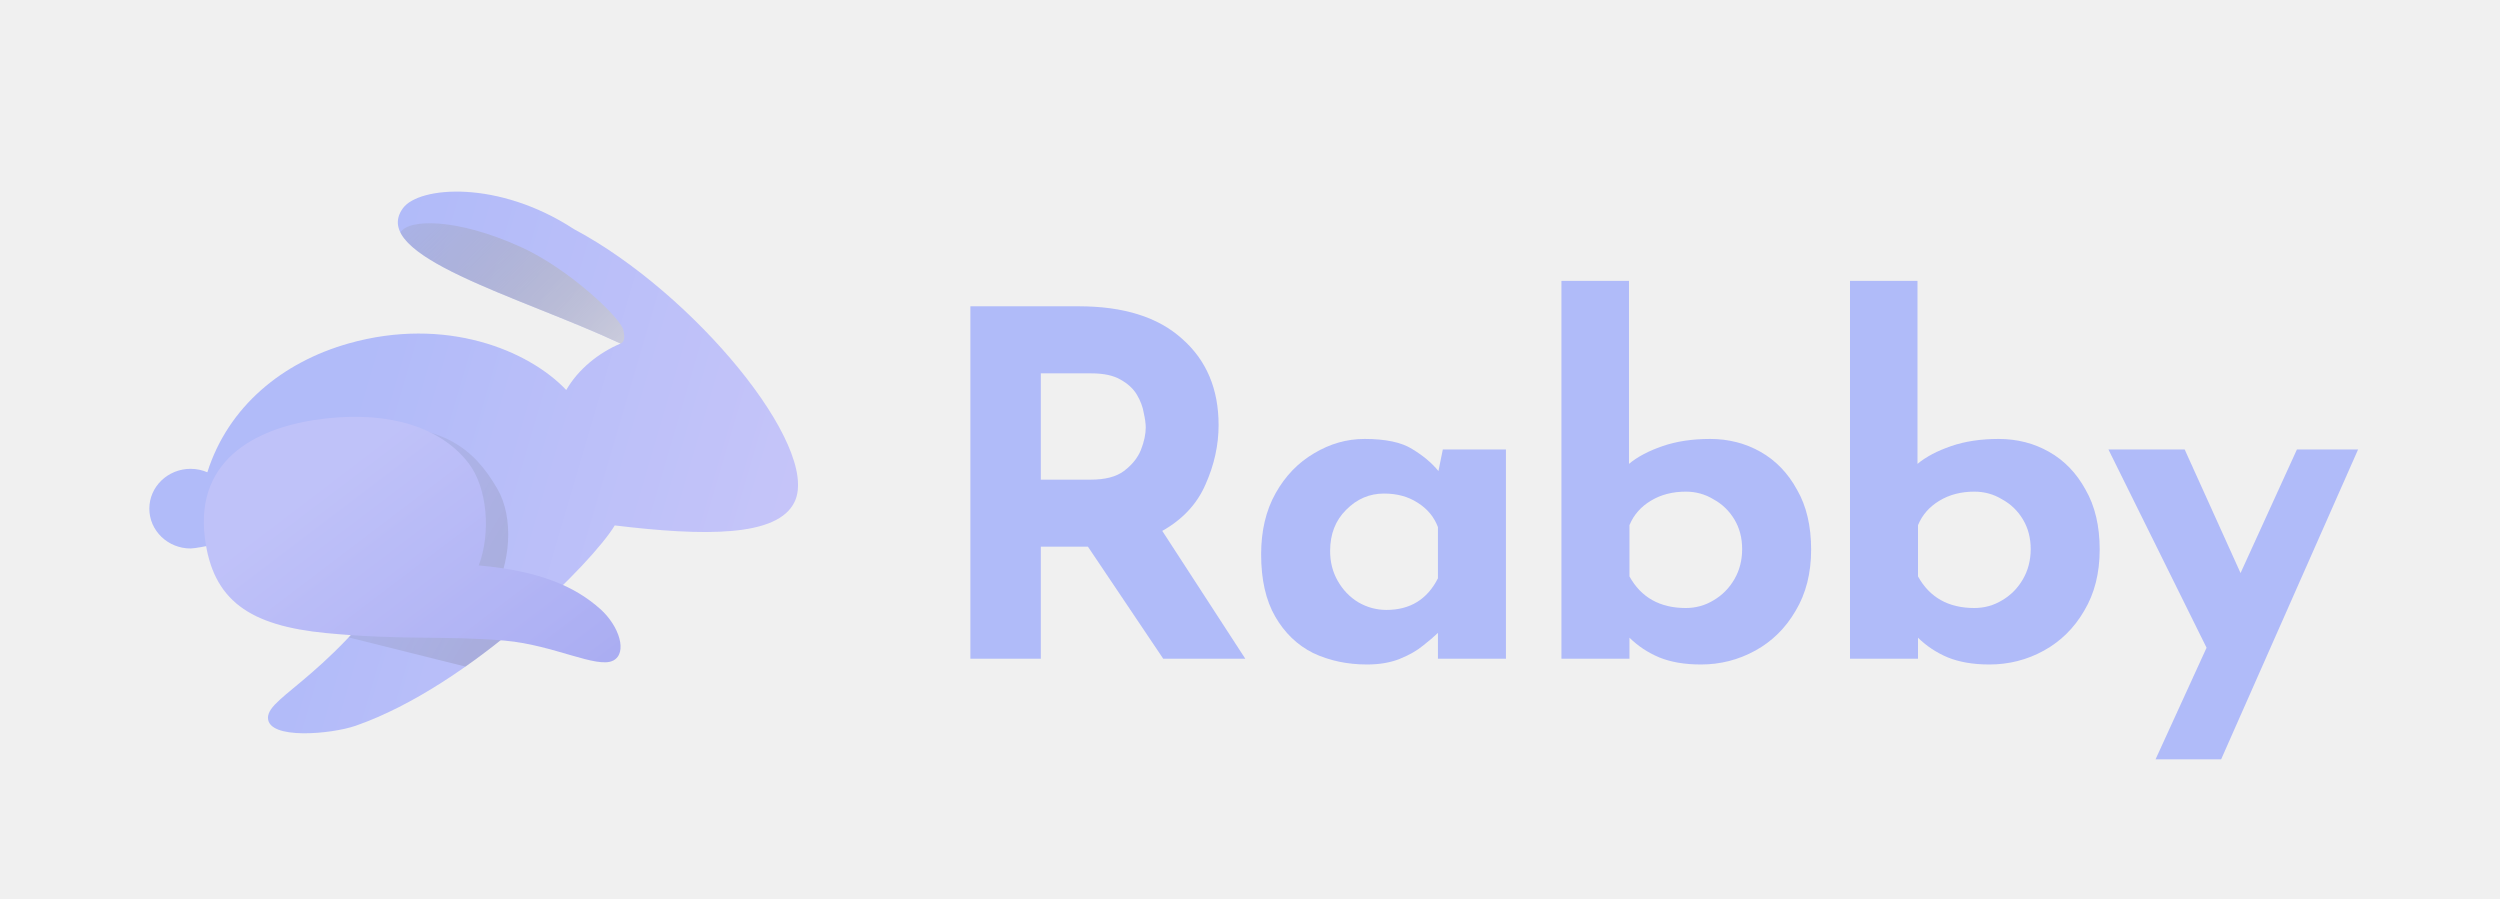
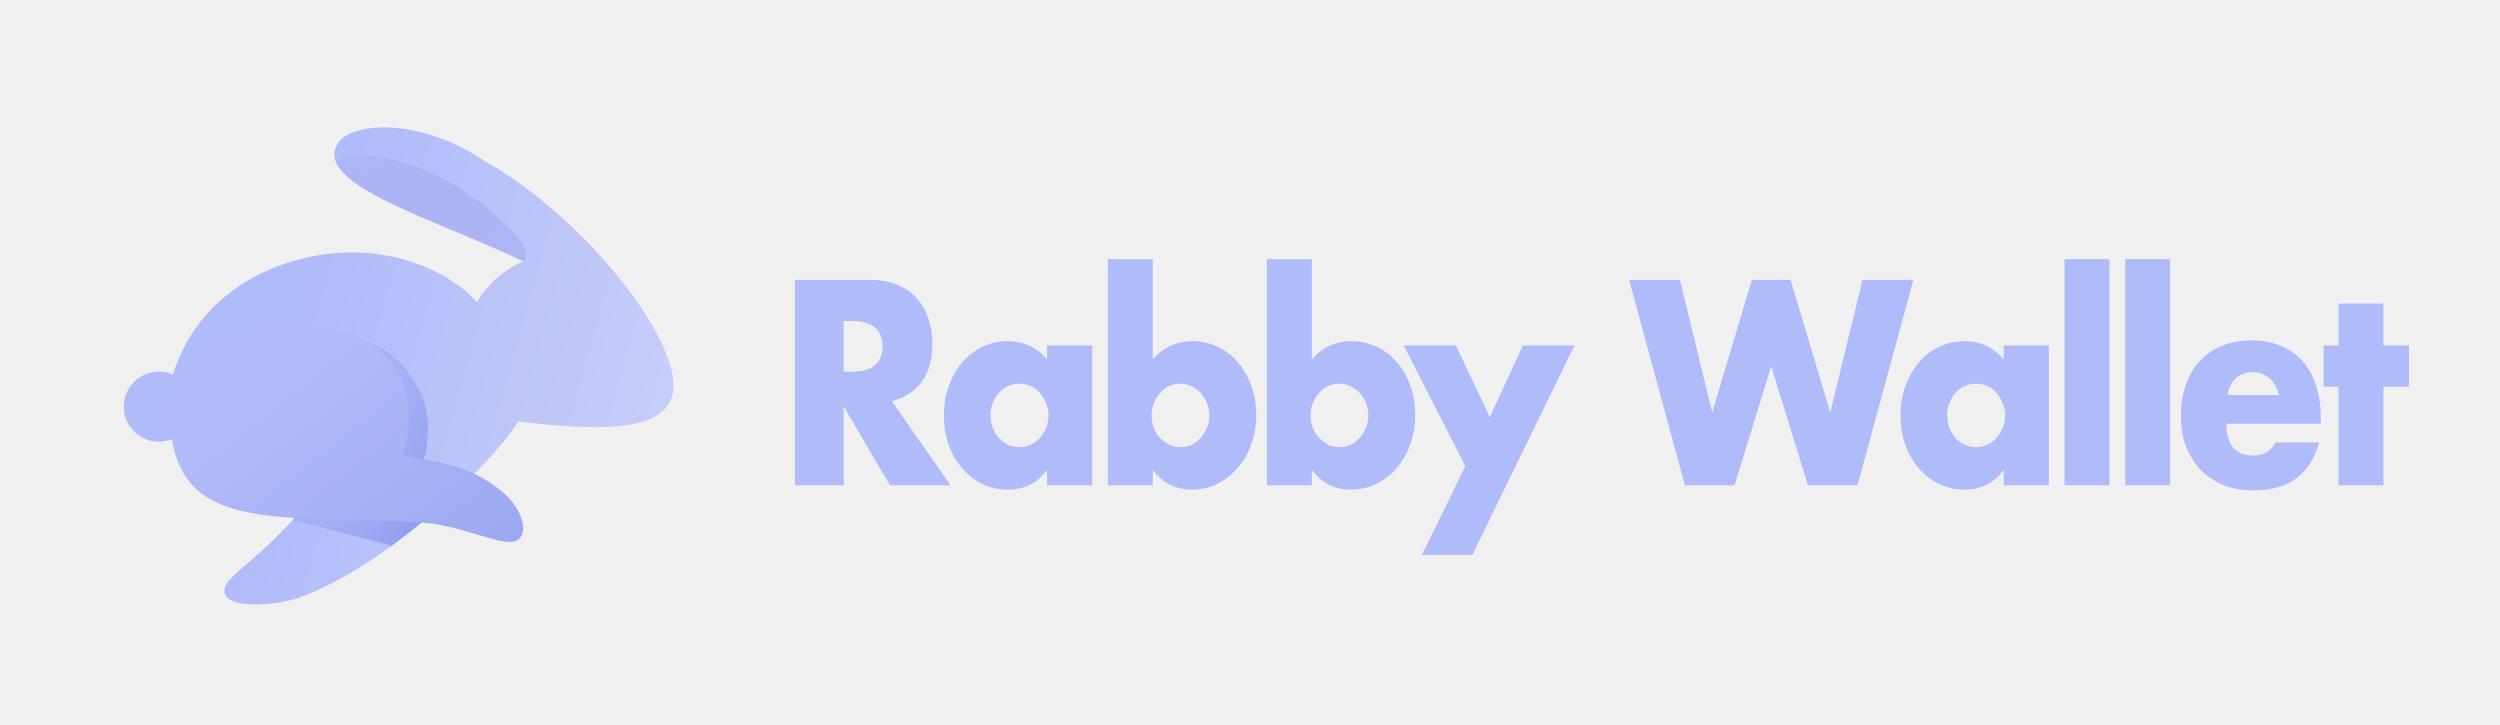
- <svg xmlns="http://www.w3.org/2000/svg" width="64" height="23" viewBox="0 0 64 23" fill="none">
+ <svg xmlns="http://www.w3.org/2000/svg" width="100" height="29" viewBox="0 0 100 29" fill="none">
  <g opacity="0.6">
-     <path d="M27.615 7.841C28.767 7.841 29.65 8.119 30.264 8.675C30.885 9.222 31.196 9.958 31.196 10.882C31.196 11.396 31.084 11.903 30.861 12.402C30.645 12.9 30.276 13.297 29.754 13.591L31.88 16.864H29.779L27.851 13.995H26.645V16.864H24.842V7.841H27.615ZM27.926 12.279C28.291 12.279 28.573 12.206 28.771 12.059C28.979 11.903 29.124 11.723 29.207 11.519C29.29 11.307 29.331 11.114 29.331 10.943C29.331 10.845 29.314 10.722 29.281 10.575C29.256 10.42 29.198 10.264 29.107 10.109C29.016 9.954 28.875 9.823 28.684 9.717C28.502 9.611 28.253 9.558 27.938 9.558H26.645V12.279H27.926Z" fill="#8697FF" />
-     <path d="M34.996 17.011C34.49 17.011 34.03 16.913 33.615 16.717C33.209 16.513 32.886 16.202 32.646 15.785C32.405 15.369 32.285 14.837 32.285 14.192C32.285 13.587 32.409 13.064 32.658 12.622C32.907 12.181 33.234 11.842 33.64 11.605C34.047 11.36 34.478 11.237 34.934 11.237C35.472 11.237 35.879 11.323 36.152 11.495C36.434 11.666 36.658 11.854 36.824 12.059L36.936 11.507H38.552V16.864H36.811V16.202C36.728 16.284 36.604 16.39 36.438 16.521C36.281 16.652 36.082 16.766 35.841 16.864C35.601 16.962 35.319 17.011 34.996 17.011ZM35.493 15.614C36.098 15.614 36.538 15.344 36.811 14.805V13.493C36.712 13.231 36.538 13.023 36.289 12.868C36.049 12.712 35.763 12.635 35.431 12.635C35.058 12.635 34.735 12.774 34.461 13.052C34.188 13.321 34.051 13.673 34.051 14.106C34.051 14.392 34.117 14.649 34.25 14.878C34.382 15.107 34.556 15.287 34.772 15.418C34.996 15.548 35.236 15.614 35.493 15.614Z" fill="#8697FF" />
-     <path d="M43.542 17.011C43.127 17.011 42.771 16.95 42.473 16.828C42.182 16.705 41.93 16.537 41.714 16.325V16.864H39.973V7.191H41.702V11.875C41.917 11.695 42.203 11.544 42.56 11.421C42.916 11.298 43.322 11.237 43.778 11.237C44.251 11.237 44.682 11.347 45.072 11.568C45.461 11.789 45.772 12.112 46.004 12.537C46.245 12.953 46.365 13.464 46.365 14.069C46.365 14.674 46.232 15.197 45.967 15.638C45.71 16.08 45.366 16.419 44.935 16.656C44.504 16.893 44.039 17.011 43.542 17.011ZM43.157 15.565C43.414 15.565 43.65 15.499 43.865 15.369C44.089 15.238 44.267 15.058 44.4 14.829C44.533 14.6 44.599 14.343 44.599 14.057C44.599 13.771 44.533 13.517 44.4 13.297C44.267 13.076 44.089 12.904 43.865 12.782C43.65 12.651 43.414 12.586 43.157 12.586C42.817 12.586 42.518 12.663 42.261 12.819C42.004 12.974 41.822 13.182 41.714 13.444V14.756C42.013 15.295 42.493 15.565 43.157 15.565Z" fill="#8697FF" />
-     <path d="M50.929 17.011C50.514 17.011 50.158 16.95 49.859 16.828C49.569 16.705 49.316 16.537 49.101 16.325V16.864H47.36V7.191H49.088V11.875C49.304 11.695 49.59 11.544 49.947 11.421C50.303 11.298 50.709 11.237 51.165 11.237C51.638 11.237 52.069 11.347 52.458 11.568C52.848 11.789 53.159 12.112 53.391 12.537C53.631 12.953 53.752 13.464 53.752 14.069C53.752 14.674 53.619 15.197 53.354 15.638C53.097 16.08 52.753 16.419 52.322 16.656C51.891 16.893 51.426 17.011 50.929 17.011ZM50.543 15.565C50.8 15.565 51.037 15.499 51.252 15.369C51.476 15.238 51.654 15.058 51.787 14.829C51.919 14.6 51.986 14.343 51.986 14.057C51.986 13.771 51.919 13.517 51.787 13.297C51.654 13.076 51.476 12.904 51.252 12.782C51.037 12.651 50.8 12.586 50.543 12.586C50.203 12.586 49.905 12.663 49.648 12.819C49.391 12.974 49.209 13.182 49.101 13.444V14.756C49.399 15.295 49.88 15.565 50.543 15.565Z" fill="#8697FF" />
-     <path d="M55.182 19.439L56.488 16.582L53.976 11.507H55.928L57.358 14.67L58.801 11.507H60.367L56.861 19.439H55.182Z" fill="#8697FF" />
-     <g clip-path="url(#clip0_13914_8029)">
-       <path d="M20.345 12.84C20.997 11.433 17.772 7.502 14.692 5.865C12.75 4.596 10.727 4.771 10.317 5.328C9.418 6.55 13.295 7.586 15.888 8.794C15.331 9.028 14.805 9.448 14.496 9.984C13.53 8.965 11.408 8.088 8.918 8.794C7.241 9.271 5.847 10.394 5.308 12.09C5.177 12.034 5.032 12.002 4.879 12.002C4.296 12.002 3.823 12.459 3.823 13.022C3.823 13.585 4.296 14.041 4.879 14.041C4.987 14.041 5.325 13.972 5.325 13.972L10.727 14.009C8.567 17.318 6.86 17.802 6.86 18.375C6.86 18.948 8.493 18.793 9.106 18.579C12.042 17.556 15.196 14.368 15.737 13.451C18.009 13.725 19.919 13.757 20.345 12.84Z" fill="url(#paint0_linear_13914_8029)" />
-       <path fill-rule="evenodd" clip-rule="evenodd" d="M15.888 8.795C15.888 8.795 15.888 8.795 15.888 8.795C16.008 8.749 15.989 8.578 15.956 8.443C15.88 8.134 14.571 6.886 13.342 6.327C11.668 5.566 10.434 5.605 10.252 5.956C10.593 6.631 12.175 7.265 13.826 7.927C14.531 8.209 15.249 8.496 15.888 8.795C15.888 8.795 15.888 8.795 15.888 8.795Z" fill="url(#paint1_linear_13914_8029)" />
-       <path fill-rule="evenodd" clip-rule="evenodd" d="M13.762 15.588C13.424 15.464 13.041 15.349 12.606 15.245C13.07 14.444 13.167 13.258 12.729 12.508C12.115 11.455 11.343 10.895 9.55 10.895C8.564 10.895 5.909 11.216 5.862 13.356C5.857 13.58 5.862 13.786 5.878 13.975L10.727 14.009C10.073 15.011 9.461 15.753 8.925 16.318C9.569 16.477 10.1 16.61 10.587 16.733C11.05 16.85 11.473 16.956 11.916 17.065C12.585 16.595 13.213 16.082 13.762 15.588Z" fill="url(#paint2_linear_13914_8029)" />
-       <path d="M5.243 13.755C5.441 15.381 6.398 16.018 8.353 16.207C10.309 16.395 11.43 16.269 12.923 16.4C14.171 16.51 15.284 17.123 15.697 16.911C16.069 16.72 15.861 16.031 15.364 15.588C14.719 15.015 13.826 14.617 12.256 14.475C12.569 13.648 12.481 12.488 11.995 11.857C11.292 10.944 9.995 10.531 8.353 10.712C6.638 10.9 4.994 11.715 5.243 13.755Z" fill="url(#paint3_linear_13914_8029)" />
-     </g>
+     <path d="M26.827 16.015C27.691 14.079 23.422 8.672 19.343 6.419C16.773 4.673 14.094 4.913 13.552 5.679C12.361 7.361 17.494 8.786 20.927 10.449C20.189 10.771 19.494 11.348 19.085 12.086C17.805 10.684 14.996 9.477 11.7 10.449C9.479 11.105 7.633 12.649 6.919 14.983C6.746 14.906 6.554 14.863 6.352 14.863C5.58 14.863 4.954 15.491 4.954 16.266C4.954 17.04 5.58 17.669 6.352 17.669C6.495 17.669 6.943 17.572 6.943 17.572L14.094 17.624C11.234 22.177 8.974 22.842 8.974 23.631C8.974 24.419 11.136 24.206 11.948 23.912C15.836 22.504 20.011 18.118 20.727 16.856C23.736 17.232 26.264 17.277 26.827 16.015Z" fill="url(#paint0_linear_25937_5368)" />
+     <path fill-rule="evenodd" clip-rule="evenodd" d="M20.927 10.45C20.927 10.45 20.927 10.45 20.927 10.451C21.086 10.388 21.061 10.152 21.017 9.967C20.916 9.541 19.184 7.824 17.557 7.055C15.339 6.008 13.707 6.062 13.466 6.545C13.917 7.473 16.011 8.345 18.198 9.256C19.131 9.645 20.08 10.04 20.927 10.45C20.927 10.45 20.927 10.45 20.927 10.45Z" fill="url(#paint1_linear_25937_5368)" />
+     <path fill-rule="evenodd" clip-rule="evenodd" d="M18.113 19.797C17.665 19.625 17.158 19.468 16.582 19.325C17.196 18.222 17.325 16.59 16.745 15.559C15.931 14.111 14.91 13.34 12.536 13.34C11.23 13.34 7.715 13.781 7.653 16.725C7.646 17.034 7.653 17.317 7.675 17.578L14.094 17.625C13.229 19.002 12.418 20.024 11.709 20.8C12.56 21.02 13.264 21.203 13.909 21.372C14.521 21.532 15.082 21.679 15.669 21.829C16.554 21.182 17.386 20.477 18.113 19.797Z" fill="url(#paint2_linear_25937_5368)" />
+     <path d="M6.834 17.276C7.096 19.512 8.363 20.389 10.951 20.648C13.54 20.908 15.025 20.734 17.002 20.914C18.653 21.065 20.128 21.909 20.674 21.617C21.167 21.355 20.891 20.406 20.233 19.798C19.379 19.009 18.197 18.46 16.118 18.266C16.532 17.127 16.416 15.531 15.773 14.663C14.842 13.407 13.125 12.84 10.951 13.088C8.681 13.347 6.505 14.469 6.834 17.276Z" fill="url(#paint3_linear_25937_5368)" />
+     <path d="M33.745 14.867H34.112C34.496 14.867 34.79 14.78 34.995 14.605C35.2 14.431 35.303 14.18 35.303 13.854C35.303 13.527 35.2 13.276 34.995 13.102C34.79 12.928 34.496 12.84 34.112 12.84H33.745V14.867ZM38.021 19.41H35.6L33.745 16.25V19.41H31.8V11.195H34.826C35.243 11.195 35.607 11.264 35.918 11.402C36.229 11.533 36.483 11.714 36.682 11.947C36.887 12.179 37.039 12.448 37.138 12.753C37.244 13.058 37.297 13.385 37.297 13.734C37.297 14.358 37.158 14.867 36.88 15.259C36.609 15.644 36.206 15.905 35.67 16.043L38.021 19.41Z" fill="#8697FF" />
+     <path d="M39.621 16.599C39.621 16.781 39.651 16.951 39.71 17.111C39.77 17.264 39.849 17.398 39.949 17.514C40.054 17.63 40.177 17.721 40.316 17.787C40.461 17.852 40.617 17.885 40.782 17.885C40.941 17.885 41.09 17.852 41.228 17.787C41.374 17.721 41.496 17.63 41.596 17.514C41.701 17.398 41.784 17.264 41.843 17.111C41.91 16.959 41.943 16.795 41.943 16.621C41.943 16.447 41.91 16.283 41.843 16.131C41.784 15.971 41.701 15.833 41.596 15.716C41.496 15.6 41.374 15.509 41.228 15.444C41.09 15.379 40.941 15.346 40.782 15.346C40.617 15.346 40.461 15.379 40.316 15.444C40.177 15.509 40.054 15.6 39.949 15.716C39.849 15.833 39.77 15.967 39.71 16.12C39.651 16.265 39.621 16.425 39.621 16.599ZM41.883 13.821H43.689V19.41H41.883V18.789C41.5 19.319 40.98 19.584 40.325 19.584C39.955 19.584 39.614 19.512 39.304 19.366C38.993 19.214 38.721 19.003 38.49 18.734C38.258 18.466 38.077 18.15 37.944 17.787C37.819 17.423 37.756 17.027 37.756 16.599C37.756 16.2 37.819 15.822 37.944 15.466C38.07 15.103 38.245 14.787 38.47 14.518C38.695 14.249 38.963 14.039 39.274 13.886C39.585 13.726 39.929 13.646 40.306 13.646C40.941 13.646 41.467 13.89 41.883 14.377V13.821Z" fill="#8697FF" />
+     <path d="M48.374 16.632C48.374 16.457 48.344 16.294 48.284 16.141C48.225 15.982 48.142 15.844 48.036 15.727C47.93 15.611 47.808 15.52 47.669 15.455C47.53 15.382 47.378 15.346 47.213 15.346C47.054 15.346 46.905 15.379 46.766 15.444C46.627 15.509 46.505 15.6 46.399 15.716C46.3 15.833 46.217 15.971 46.151 16.131C46.092 16.283 46.062 16.447 46.062 16.621C46.062 16.795 46.092 16.959 46.151 17.111C46.211 17.264 46.293 17.398 46.399 17.514C46.505 17.623 46.627 17.714 46.766 17.787C46.912 17.852 47.064 17.885 47.223 17.885C47.381 17.885 47.53 17.852 47.669 17.787C47.808 17.721 47.927 17.63 48.026 17.514C48.132 17.398 48.215 17.264 48.274 17.111C48.34 16.959 48.374 16.799 48.374 16.632ZM46.111 10.367V14.377C46.535 13.89 47.064 13.646 47.699 13.646C48.076 13.646 48.42 13.726 48.731 13.886C49.048 14.039 49.316 14.249 49.534 14.518C49.759 14.78 49.935 15.092 50.06 15.455C50.186 15.811 50.249 16.192 50.249 16.599C50.249 17.013 50.183 17.402 50.05 17.765C49.925 18.128 49.746 18.444 49.515 18.713C49.283 18.981 49.009 19.196 48.691 19.355C48.38 19.508 48.043 19.584 47.679 19.584C47.018 19.584 46.495 19.319 46.111 18.789V19.41H44.316V10.367H46.111Z" fill="#8697FF" />
+     <path d="M54.735 16.632C54.735 16.457 54.705 16.294 54.646 16.141C54.586 15.982 54.504 15.844 54.398 15.727C54.292 15.611 54.169 15.52 54.031 15.455C53.892 15.382 53.739 15.346 53.574 15.346C53.415 15.346 53.267 15.379 53.128 15.444C52.989 15.509 52.867 15.6 52.761 15.716C52.661 15.833 52.579 15.971 52.513 16.131C52.453 16.283 52.423 16.447 52.423 16.621C52.423 16.795 52.453 16.959 52.513 17.111C52.572 17.264 52.655 17.398 52.761 17.514C52.867 17.623 52.989 17.714 53.128 17.787C53.273 17.852 53.425 17.885 53.584 17.885C53.743 17.885 53.892 17.852 54.031 17.787C54.169 17.721 54.288 17.63 54.388 17.514C54.494 17.398 54.576 17.264 54.636 17.111C54.702 16.959 54.735 16.799 54.735 16.632ZM52.473 10.367V14.377C52.896 13.89 53.425 13.646 54.06 13.646C54.437 13.646 54.781 13.726 55.092 13.886C55.41 14.039 55.678 14.249 55.896 14.518C56.121 14.78 56.296 15.092 56.422 15.455C56.547 15.811 56.61 16.192 56.61 16.599C56.61 17.013 56.544 17.402 56.412 17.765C56.286 18.128 56.108 18.444 55.876 18.713C55.645 18.981 55.37 19.196 55.053 19.355C54.742 19.508 54.404 19.584 54.041 19.584C53.379 19.584 52.856 19.319 52.473 18.789V19.41H50.677V10.367H52.473Z" fill="#8697FF" />
+     <path d="M58.613 18.647L56.152 13.821H58.236L59.595 16.686L60.914 13.821H62.978L58.89 22.199H56.876L58.613 18.647Z" fill="#8697FF" />
+     <path d="M67.198 11.195L68.488 16.501L70.075 11.195H71.623L73.21 16.501L74.5 11.195H76.534L74.302 19.41H72.317L70.849 14.649L69.381 19.41H67.396L65.164 11.195H67.198Z" fill="#8697FF" />
+     <path d="M77.886 16.599C77.886 16.781 77.916 16.951 77.976 17.111C78.035 17.264 78.115 17.398 78.214 17.514C78.32 17.63 78.442 17.721 78.581 17.787C78.727 17.852 78.882 17.885 79.047 17.885C79.206 17.885 79.355 17.852 79.494 17.787C79.639 17.721 79.762 17.63 79.861 17.514C79.967 17.398 80.049 17.264 80.109 17.111C80.175 16.959 80.208 16.795 80.208 16.621C80.208 16.447 80.175 16.283 80.109 16.131C80.049 15.971 79.967 15.833 79.861 15.716C79.762 15.6 79.639 15.509 79.494 15.444C79.355 15.379 79.206 15.346 79.047 15.346C78.882 15.346 78.727 15.379 78.581 15.444C78.442 15.509 78.32 15.6 78.214 15.716C78.115 15.833 78.035 15.967 77.976 16.12C77.916 16.265 77.886 16.425 77.886 16.599ZM80.149 13.821H81.954V19.41H80.149V18.789C79.765 19.319 79.246 19.584 78.591 19.584C78.221 19.584 77.88 19.512 77.569 19.366C77.258 19.214 76.987 19.003 76.755 18.734C76.524 18.466 76.342 18.15 76.21 17.787C76.084 17.423 76.021 17.027 76.021 16.599C76.021 16.2 76.084 15.822 76.21 15.466C76.335 15.103 76.511 14.787 76.736 14.518C76.96 14.249 77.228 14.039 77.539 13.886C77.85 13.726 78.194 13.646 78.571 13.646C79.206 13.646 79.732 13.89 80.149 14.377V13.821Z" fill="#8697FF" />
+     <path d="M84.377 10.367V19.41H82.581V10.367H84.377Z" fill="#8697FF" />
+     <path d="M86.805 10.367V19.41H85.009V10.367H86.805Z" fill="#8697FF" />
+     <path d="M91.157 15.804C91.097 15.528 90.975 15.306 90.79 15.139C90.605 14.972 90.38 14.889 90.115 14.889C89.837 14.889 89.609 14.968 89.431 15.128C89.259 15.288 89.15 15.513 89.103 15.804H91.157ZM89.054 16.948C89.054 17.797 89.417 18.222 90.145 18.222C90.535 18.222 90.83 18.048 91.028 17.699H92.764C92.414 18.978 91.537 19.617 90.135 19.617C89.705 19.617 89.312 19.548 88.954 19.41C88.597 19.265 88.29 19.061 88.032 18.8C87.78 18.538 87.585 18.226 87.446 17.863C87.307 17.5 87.238 17.093 87.238 16.643C87.238 16.178 87.304 15.76 87.436 15.39C87.569 15.012 87.757 14.692 88.002 14.431C88.247 14.169 88.541 13.97 88.885 13.832C89.236 13.687 89.629 13.614 90.066 13.614C90.496 13.614 90.882 13.687 91.226 13.832C91.57 13.97 91.861 14.173 92.1 14.442C92.338 14.711 92.519 15.041 92.645 15.433C92.771 15.818 92.834 16.254 92.834 16.741V16.948H89.054Z" fill="#8697FF" />
+     <path d="M95.337 15.466V19.41H93.541V15.466H92.946V13.821H93.541V12.143H95.337V13.821H96.359V15.466H95.337Z" fill="#8697FF" />
  </g>
  <defs>
-     <linearGradient id="paint0_linear_13914_8029" x1="8.723" y1="11.594" x2="20.142" y2="14.948" gradientUnits="userSpaceOnUse">
-       <stop stop-color="#8797FF" />
-       <stop offset="1" stop-color="#AAA8FF" />
+     <linearGradient id="paint0_linear_25937_5368" x1="11.441" y1="14.301" x2="26.649" y2="18.599" gradientUnits="userSpaceOnUse">
+       <stop stop-color="#8697FF" />
+       <stop offset="1" stop-color="#ABB7FF" />
    </linearGradient>
-     <linearGradient id="paint1_linear_13914_8029" x1="18.271" y1="11.383" x2="10.278" y2="3.085" gradientUnits="userSpaceOnUse">
-       <stop stop-color="white" />
-       <stop offset="1" stop-color="#1E1E1E" stop-opacity="0" />
+     <linearGradient id="paint1_linear_25937_5368" x1="24.082" y1="14.012" x2="13.077" y2="3.017" gradientUnits="userSpaceOnUse">
+       <stop stop-color="#8697FF" />
+       <stop offset="1" stop-color="#5156D8" stop-opacity="0" />
    </linearGradient>
-     <linearGradient id="paint2_linear_13914_8029" x1="13.993" y1="15.868" x2="6.176" y2="11.213" gradientUnits="userSpaceOnUse">
-       <stop stop-opacity="0.21" />
-       <stop offset="1" stop-opacity="0" />
+     <linearGradient id="paint2_linear_25937_5368" x1="18.418" y1="20.182" x2="7.865" y2="14.135" gradientUnits="userSpaceOnUse">
+       <stop stop-color="#465EED" />
+       <stop offset="1" stop-color="#8697FF" stop-opacity="0" />
    </linearGradient>
-     <linearGradient id="paint3_linear_13914_8029" x1="9.409" y1="11.511" x2="14.556" y2="18.285" gradientUnits="userSpaceOnUse">
-       <stop stop-color="#9FA3FF" />
-       <stop offset="0.984" stop-color="#7A7FF3" />
+     <linearGradient id="paint3_linear_25937_5368" x1="12.349" y1="14.188" x2="19.5" y2="23.243" gradientUnits="userSpaceOnUse">
+       <stop stop-color="#8898FF" />
+       <stop offset="0.984" stop-color="#6277F1" />
    </linearGradient>
-     <clipPath id="clip0_13914_8029">
-       <rect width="17.516" height="16.912" fill="white" transform="translate(3.36841 3.38281)" />
-     </clipPath>
  </defs>
</svg>
